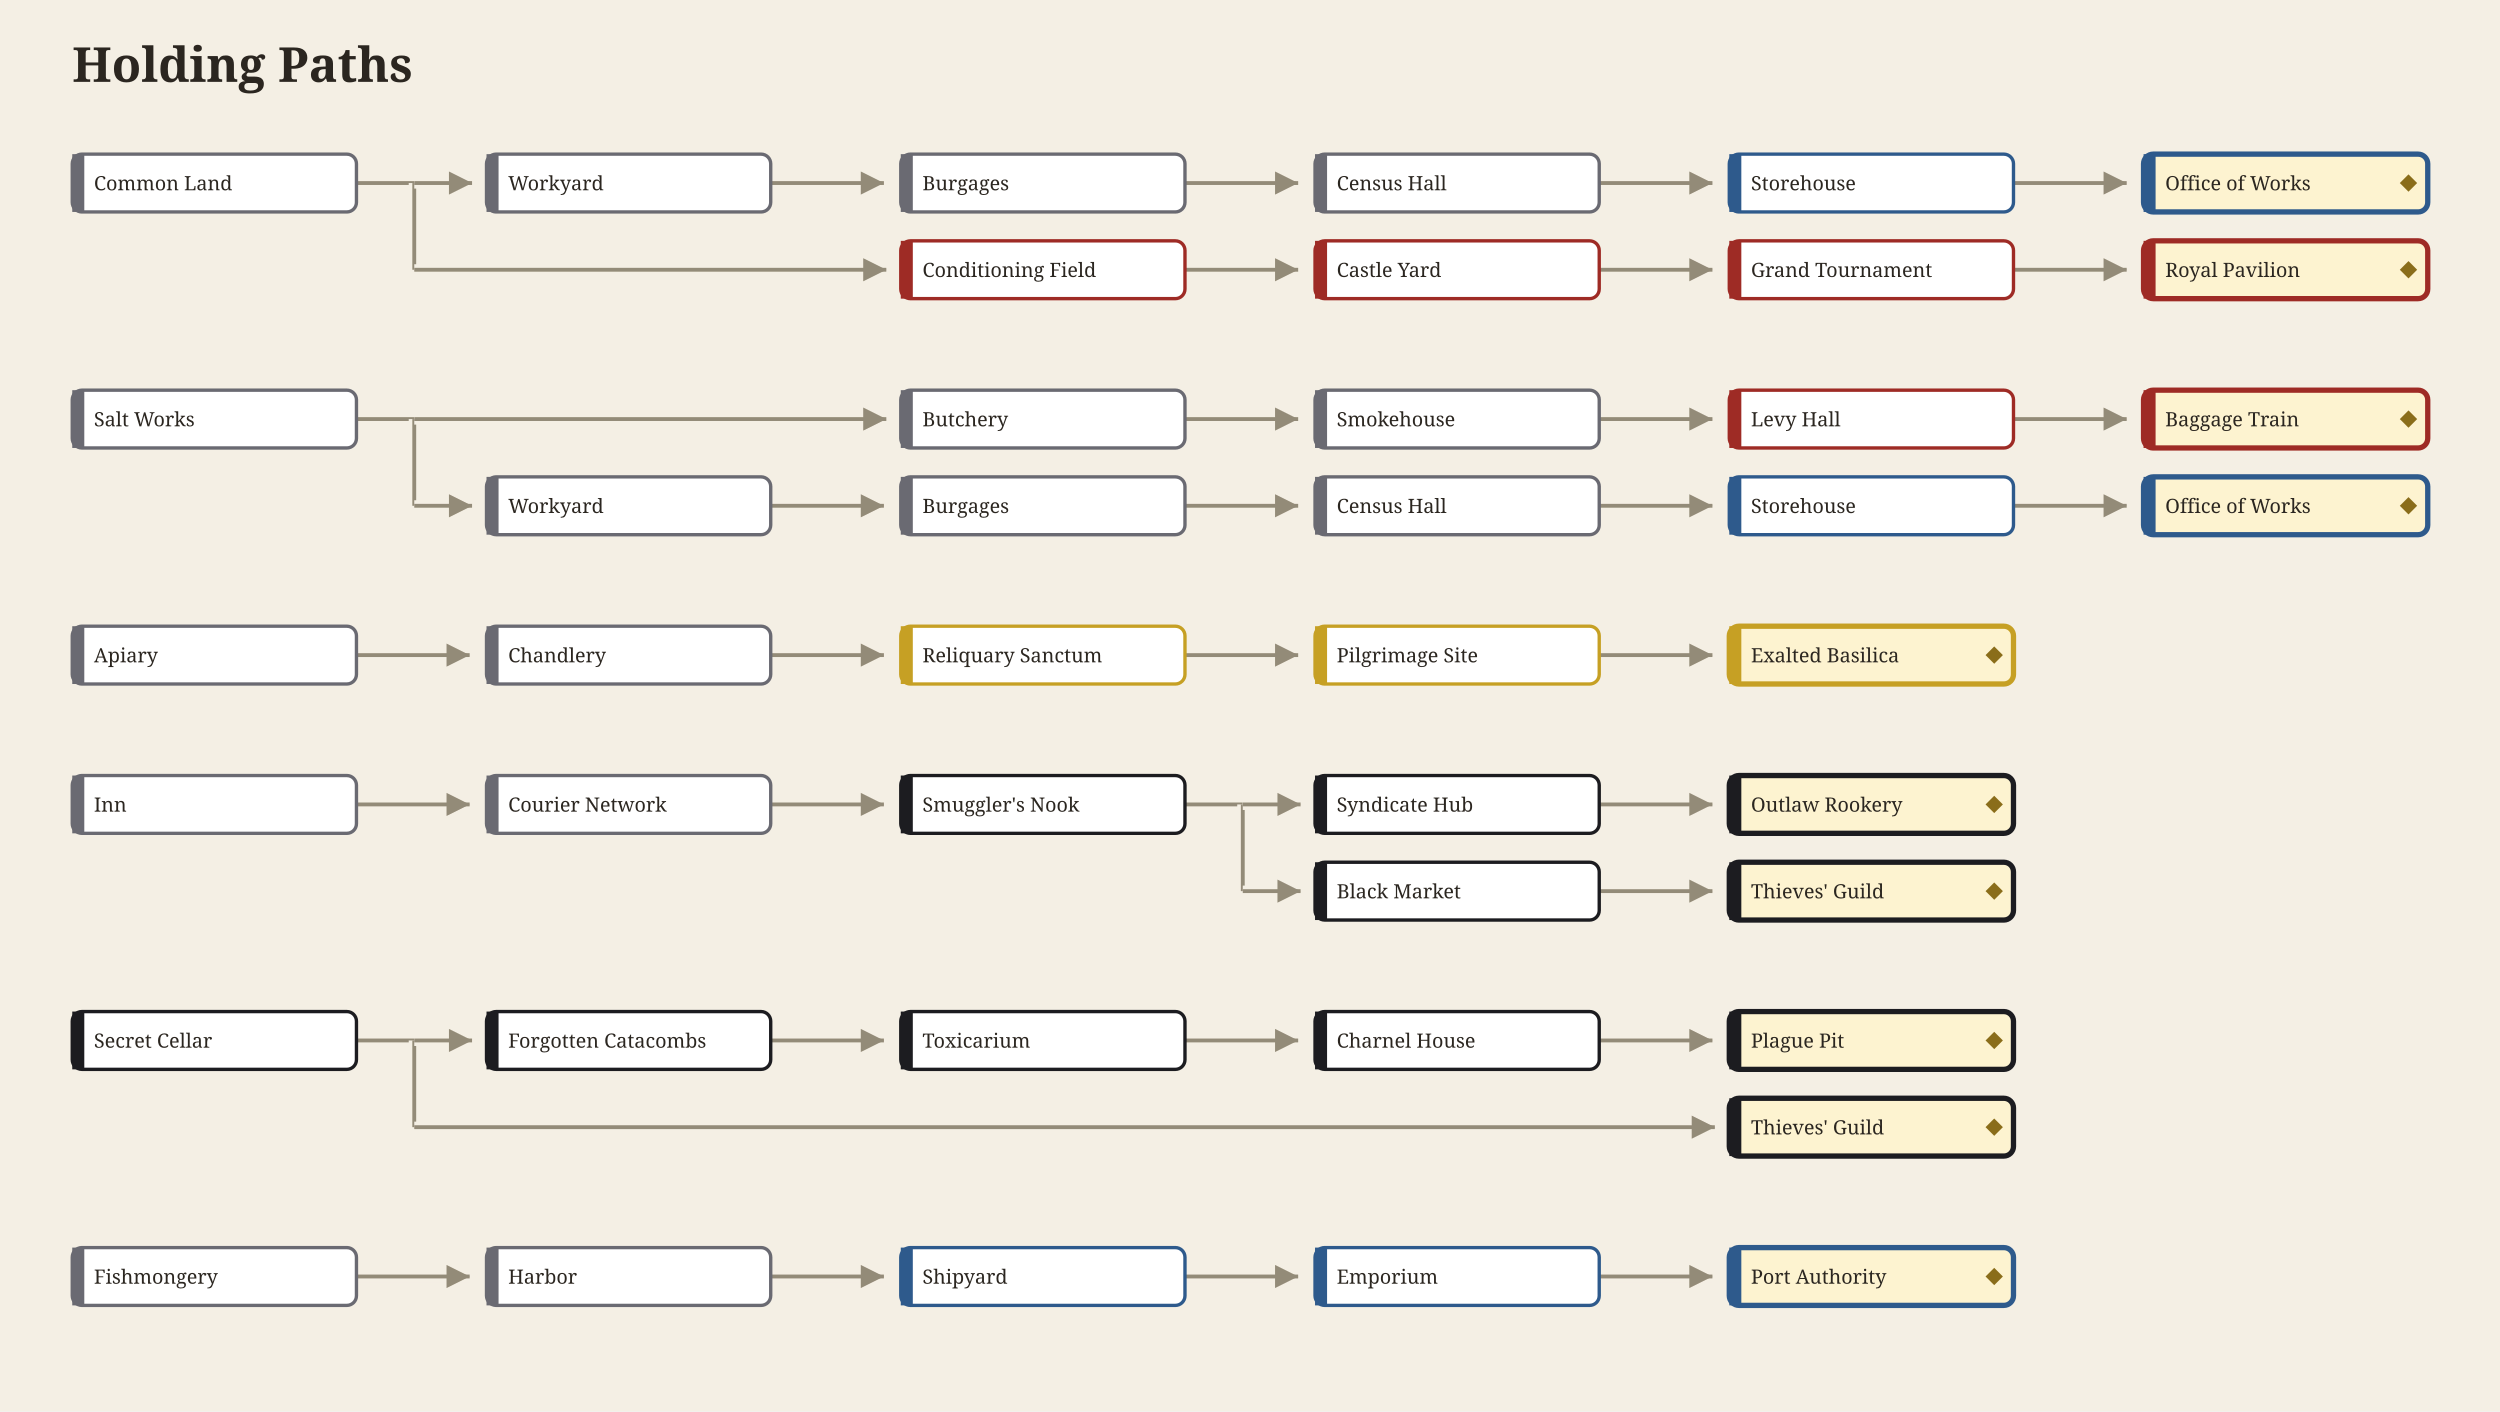
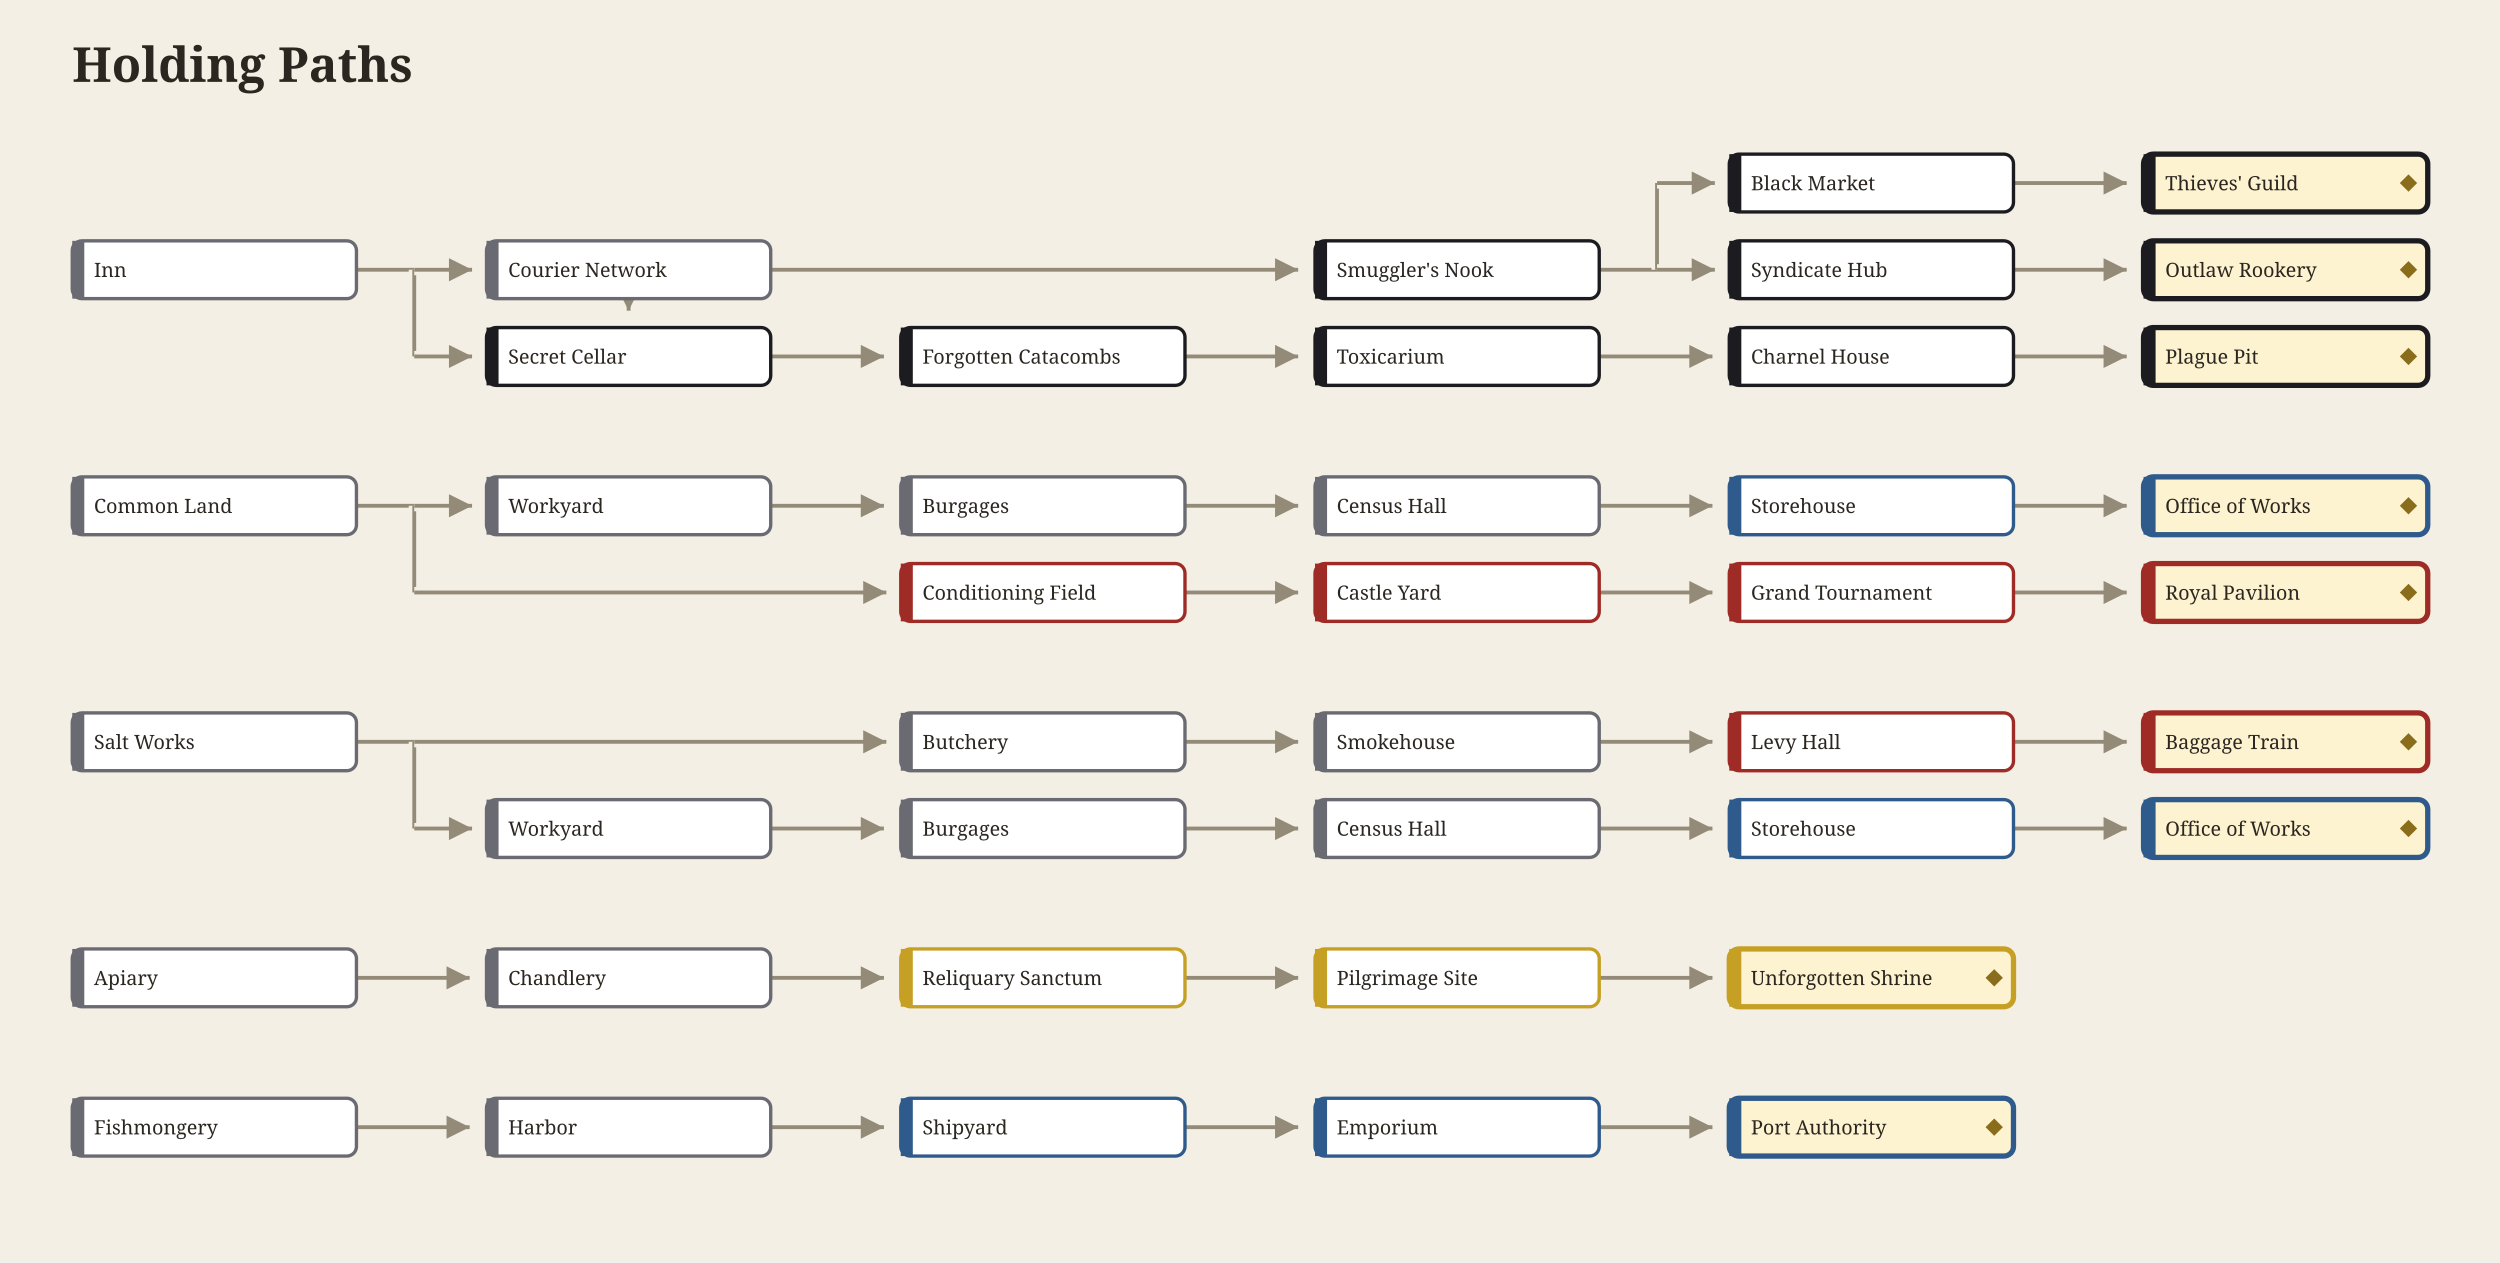
- <svg xmlns="http://www.w3.org/2000/svg" width="1038" height="586" viewBox="0 0 1038 586" font-family="Georgia, serif">
-   <rect width="1038" height="586" fill="#f4efe4" />
+ <svg xmlns="http://www.w3.org/2000/svg" width="1038" height="524" viewBox="0 0 1038 524" font-family="Georgia, serif">
+   <rect width="1038" height="524" fill="#f4efe4" />
  <defs>
    <marker id="arw-2E5A8C" markerWidth="7" markerHeight="7" refX="6" refY="3" orient="auto">
      <path d="M0,0 L6,3 L0,6 Z" fill="#2E5A8C" />
    </marker>
    <marker id="arw-9E2B25" markerWidth="7" markerHeight="7" refX="6" refY="3" orient="auto">
      <path d="M0,0 L6,3 L0,6 Z" fill="#9E2B25" />
    </marker>
    <marker id="arw-1c9c8c" markerWidth="7" markerHeight="7" refX="6" refY="3" orient="auto">
      <path d="M0,0 L6,3 L0,6 Z" fill="#1c9c8c" />
    </marker>
    <marker id="arw-C6A024" markerWidth="7" markerHeight="7" refX="6" refY="3" orient="auto">
      <path d="M0,0 L6,3 L0,6 Z" fill="#C6A024" />
    </marker>
    <marker id="arw-6A3D8F" markerWidth="7" markerHeight="7" refX="6" refY="3" orient="auto">
      <path d="M0,0 L6,3 L0,6 Z" fill="#6A3D8F" />
    </marker>
    <marker id="arw-CC6A1A" markerWidth="7" markerHeight="7" refX="6" refY="3" orient="auto">
      <path d="M0,0 L6,3 L0,6 Z" fill="#CC6A1A" />
    </marker>
    <marker id="arw-3a7d3a" markerWidth="7" markerHeight="7" refX="6" refY="3" orient="auto">
      <path d="M0,0 L6,3 L0,6 Z" fill="#3a7d3a" />
    </marker>
    <marker id="arw-b5347a" markerWidth="7" markerHeight="7" refX="6" refY="3" orient="auto">
      <path d="M0,0 L6,3 L0,6 Z" fill="#b5347a" />
    </marker>
    <marker id="arw-2b6f9e" markerWidth="7" markerHeight="7" refX="6" refY="3" orient="auto">
      <path d="M0,0 L6,3 L0,6 Z" fill="#2b6f9e" />
    </marker>
    <marker id="arw-8a6d1a" markerWidth="7" markerHeight="7" refX="6" refY="3" orient="auto">
      <path d="M0,0 L6,3 L0,6 Z" fill="#8a6d1a" />
    </marker>
    <marker id="arw-5f5647" markerWidth="7" markerHeight="7" refX="6" refY="3" orient="auto">
      <path d="M0,0 L6,3 L0,6 Z" fill="#5f5647" />
    </marker>
    <marker id="arw-7a2ea0" markerWidth="7" markerHeight="7" refX="6" refY="3" orient="auto">
      <path d="M0,0 L6,3 L0,6 Z" fill="#7a2ea0" />
    </marker>
    <marker id="arw-0f8a7e" markerWidth="7" markerHeight="7" refX="6" refY="3" orient="auto">
      <path d="M0,0 L6,3 L0,6 Z" fill="#0f8a7e" />
    </marker>
    <marker id="arw-a83232" markerWidth="7" markerHeight="7" refX="6" refY="3" orient="auto">
      <path d="M0,0 L6,3 L0,6 Z" fill="#a83232" />
    </marker>
    <marker id="arw-8f8672" markerWidth="7" markerHeight="7" refX="6" refY="3" orient="auto">
      <path d="M0,0 L6,3 L0,6 Z" fill="#8f8672" />
    </marker>
  </defs>
  <text x="30" y="34" font-size="20" font-weight="bold" fill="#2b2620">Holding Paths</text>
-   <path d="M148,76 L172,76" fill="none" stroke="#f4efe4" stroke-width="4.6" opacity="1" />
-   <path d="M148,76 L172,76" fill="none" stroke="#8f8672" stroke-width="1.6" opacity="0.95" />
-   <path d="M172,76 L172,112" fill="none" stroke="#f4efe4" stroke-width="4.6" opacity="1" />
-   <path d="M172,76 L172,112" fill="none" stroke="#8f8672" stroke-width="1.6" opacity="0.95" />
-   <path d="M172,76 L196,76" fill="none" stroke="#f4efe4" stroke-width="4.6" opacity="1" />
-   <path d="M172,76 L196,76" fill="none" stroke="#8f8672" stroke-width="1.6" opacity="0.95" marker-end="url(#arw-8f8672)" />
-   <path d="M172,112 L368,112" fill="none" stroke="#f4efe4" stroke-width="4.6" opacity="1" />
-   <path d="M172,112 L368,112" fill="none" stroke="#8f8672" stroke-width="1.6" opacity="0.95" marker-end="url(#arw-8f8672)" />
-   <path d="M320,76 L367,76" fill="none" stroke="#f4efe4" stroke-width="4.6" opacity="1" />
-   <path d="M320,76 L367,76" fill="none" stroke="#8f8672" stroke-width="1.6" opacity="0.95" marker-end="url(#arw-8f8672)" />
-   <path d="M492,76 L539,76" fill="none" stroke="#f4efe4" stroke-width="4.6" opacity="1" />
-   <path d="M492,76 L539,76" fill="none" stroke="#8f8672" stroke-width="1.6" opacity="0.95" marker-end="url(#arw-8f8672)" />
-   <path d="M492,112 L539,112" fill="none" stroke="#f4efe4" stroke-width="4.6" opacity="1" />
-   <path d="M492,112 L539,112" fill="none" stroke="#8f8672" stroke-width="1.6" opacity="0.95" marker-end="url(#arw-8f8672)" />
-   <path d="M664,76 L711,76" fill="none" stroke="#f4efe4" stroke-width="4.6" opacity="1" />
-   <path d="M664,76 L711,76" fill="none" stroke="#8f8672" stroke-width="1.6" opacity="0.95" marker-end="url(#arw-8f8672)" />
-   <path d="M664,112 L711,112" fill="none" stroke="#f4efe4" stroke-width="4.6" opacity="1" />
-   <path d="M664,112 L711,112" fill="none" stroke="#8f8672" stroke-width="1.6" opacity="0.95" marker-end="url(#arw-8f8672)" />
+   <path d="M148,112 L172,112" fill="none" stroke="#f4efe4" stroke-width="4.6" opacity="1" />
+   <path d="M148,112 L172,112" fill="none" stroke="#8f8672" stroke-width="1.6" opacity="0.95" />
+   <path d="M172,112 L172,148" fill="none" stroke="#f4efe4" stroke-width="4.6" opacity="1" />
+   <path d="M172,112 L172,148" fill="none" stroke="#8f8672" stroke-width="1.6" opacity="0.95" />
+   <path d="M172,112 L196,112" fill="none" stroke="#f4efe4" stroke-width="4.6" opacity="1" />
+   <path d="M172,112 L196,112" fill="none" stroke="#8f8672" stroke-width="1.6" opacity="0.95" marker-end="url(#arw-8f8672)" />
+   <path d="M172,148 L196,148" fill="none" stroke="#f4efe4" stroke-width="4.6" opacity="1" />
+   <path d="M172,148 L196,148" fill="none" stroke="#8f8672" stroke-width="1.6" opacity="0.95" marker-end="url(#arw-8f8672)" />
+   <path d="M320,112 L539,112" fill="none" stroke="#f4efe4" stroke-width="4.6" opacity="1" />
+   <path d="M320,112 L539,112" fill="none" stroke="#8f8672" stroke-width="1.6" opacity="0.95" marker-end="url(#arw-8f8672)" />
+   <path d="M320,148 L367,148" fill="none" stroke="#f4efe4" stroke-width="4.6" opacity="1" />
+   <path d="M320,148 L367,148" fill="none" stroke="#8f8672" stroke-width="1.6" opacity="0.95" marker-end="url(#arw-8f8672)" />
+   <path d="M492,148 L539,148" fill="none" stroke="#f4efe4" stroke-width="4.6" opacity="1" />
+   <path d="M492,148 L539,148" fill="none" stroke="#8f8672" stroke-width="1.6" opacity="0.95" marker-end="url(#arw-8f8672)" />
+   <path d="M664,112 L688,112" fill="none" stroke="#f4efe4" stroke-width="4.6" opacity="1" />
+   <path d="M664,112 L688,112" fill="none" stroke="#8f8672" stroke-width="1.6" opacity="0.95" />
+   <path d="M688,76 L688,112" fill="none" stroke="#f4efe4" stroke-width="4.6" opacity="1" />
+   <path d="M688,76 L688,112" fill="none" stroke="#8f8672" stroke-width="1.6" opacity="0.95" />
+   <path d="M688,112 L712,112" fill="none" stroke="#f4efe4" stroke-width="4.6" opacity="1" />
+   <path d="M688,112 L712,112" fill="none" stroke="#8f8672" stroke-width="1.6" opacity="0.95" marker-end="url(#arw-8f8672)" />
+   <path d="M688,76 L712,76" fill="none" stroke="#f4efe4" stroke-width="4.6" opacity="1" />
+   <path d="M688,76 L712,76" fill="none" stroke="#8f8672" stroke-width="1.6" opacity="0.95" marker-end="url(#arw-8f8672)" />
+   <path d="M664,148 L711,148" fill="none" stroke="#f4efe4" stroke-width="4.6" opacity="1" />
+   <path d="M664,148 L711,148" fill="none" stroke="#8f8672" stroke-width="1.6" opacity="0.95" marker-end="url(#arw-8f8672)" />
+   <path d="M836,112 L883,112" fill="none" stroke="#f4efe4" stroke-width="4.6" opacity="1" />
+   <path d="M836,112 L883,112" fill="none" stroke="#8f8672" stroke-width="1.6" opacity="0.95" marker-end="url(#arw-8f8672)" />
+   <path d="M836,148 L883,148" fill="none" stroke="#f4efe4" stroke-width="4.6" opacity="1" />
+   <path d="M836,148 L883,148" fill="none" stroke="#8f8672" stroke-width="1.6" opacity="0.95" marker-end="url(#arw-8f8672)" />
  <path d="M836,76 L883,76" fill="none" stroke="#f4efe4" stroke-width="4.6" opacity="1" />
  <path d="M836,76 L883,76" fill="none" stroke="#8f8672" stroke-width="1.6" opacity="0.95" marker-end="url(#arw-8f8672)" />
-   <path d="M836,112 L883,112" fill="none" stroke="#f4efe4" stroke-width="4.6" opacity="1" />
-   <path d="M836,112 L883,112" fill="none" stroke="#8f8672" stroke-width="1.6" opacity="0.95" marker-end="url(#arw-8f8672)" />
-   <rect x="30" y="64" width="118" height="24" rx="4" fill="#ffffff" stroke="#6a6a72" stroke-width="1.4" />
-   <rect x="30" y="64" width="5" height="24" fill="#6a6a72" />
-   <text x="39" y="79" font-size="8.2" fill="#2b2620">Common Land</text>
-   <rect x="202" y="64" width="118" height="24" rx="4" fill="#ffffff" stroke="#6a6a72" stroke-width="1.4" />
-   <rect x="202" y="64" width="5" height="24" fill="#6a6a72" />
-   <text x="211" y="79" font-size="8.2" fill="#2b2620">Workyard</text>
-   <rect x="374" y="64" width="118" height="24" rx="4" fill="#ffffff" stroke="#6a6a72" stroke-width="1.4" />
-   <rect x="374" y="64" width="5" height="24" fill="#6a6a72" />
-   <text x="383" y="79" font-size="8.2" fill="#2b2620">Burgages</text>
-   <rect x="374" y="100" width="118" height="24" rx="4" fill="#ffffff" stroke="#9E2B25" stroke-width="1.4" />
-   <rect x="374" y="100" width="5" height="24" fill="#9E2B25" />
-   <text x="383" y="115" font-size="8.2" fill="#2b2620">Conditioning Field</text>
-   <rect x="546" y="64" width="118" height="24" rx="4" fill="#ffffff" stroke="#6a6a72" stroke-width="1.4" />
-   <rect x="546" y="64" width="5" height="24" fill="#6a6a72" />
-   <text x="555" y="79" font-size="8.2" fill="#2b2620">Census Hall</text>
-   <rect x="546" y="100" width="118" height="24" rx="4" fill="#ffffff" stroke="#9E2B25" stroke-width="1.4" />
-   <rect x="546" y="100" width="5" height="24" fill="#9E2B25" />
-   <text x="555" y="115" font-size="8.2" fill="#2b2620">Castle Yard</text>
-   <rect x="718" y="64" width="118" height="24" rx="4" fill="#ffffff" stroke="#2E5A8C" stroke-width="1.4" />
-   <rect x="718" y="64" width="5" height="24" fill="#2E5A8C" />
-   <text x="727" y="79" font-size="8.2" fill="#2b2620">Storehouse</text>
-   <rect x="718" y="100" width="118" height="24" rx="4" fill="#ffffff" stroke="#9E2B25" stroke-width="1.4" />
-   <rect x="718" y="100" width="5" height="24" fill="#9E2B25" />
-   <text x="727" y="115" font-size="8.2" fill="#2b2620">Grand Tournament</text>
-   <rect x="890" y="64" width="118" height="24" rx="4" fill="#fdf3d0" stroke="#2E5A8C" stroke-width="2.2" />
-   <rect x="890" y="64" width="5" height="24" fill="#2E5A8C" />
-   <text x="899" y="79" font-size="8.2" fill="#2b2620">Office of Works</text>
+   <path d="M261,124 L261,129" fill="none" stroke="#f4efe4" stroke-width="4.6" opacity="1" />
+   <path d="M261,124 L261,129" fill="none" stroke="#8f8672" stroke-width="1.6" opacity="0.95" marker-end="url(#arw-8f8672)" />
+   <rect x="30" y="100" width="118" height="24" rx="4" fill="#ffffff" stroke="#6a6a72" stroke-width="1.4" />
+   <rect x="30" y="100" width="5" height="24" fill="#6a6a72" />
+   <text x="39" y="115" font-size="8.2" fill="#2b2620">Inn</text>
+   <rect x="202" y="100" width="118" height="24" rx="4" fill="#ffffff" stroke="#6a6a72" stroke-width="1.4" />
+   <rect x="202" y="100" width="5" height="24" fill="#6a6a72" />
+   <text x="211" y="115" font-size="8.2" fill="#2b2620">Courier Network</text>
+   <rect x="202" y="136" width="118" height="24" rx="4" fill="#ffffff" stroke="#1c1c20" stroke-width="1.4" />
+   <rect x="202" y="136" width="5" height="24" fill="#1c1c20" />
+   <text x="211" y="151" font-size="8.2" fill="#2b2620">Secret Cellar</text>
+   <rect x="374" y="136" width="118" height="24" rx="4" fill="#ffffff" stroke="#1c1c20" stroke-width="1.4" />
+   <rect x="374" y="136" width="5" height="24" fill="#1c1c20" />
+   <text x="383" y="151" font-size="8.2" fill="#2b2620">Forgotten Catacombs</text>
+   <rect x="546" y="100" width="118" height="24" rx="4" fill="#ffffff" stroke="#1c1c20" stroke-width="1.4" />
+   <rect x="546" y="100" width="5" height="24" fill="#1c1c20" />
+   <text x="555" y="115" font-size="8.2" fill="#2b2620">Smuggler's Nook</text>
+   <rect x="546" y="136" width="118" height="24" rx="4" fill="#ffffff" stroke="#1c1c20" stroke-width="1.4" />
+   <rect x="546" y="136" width="5" height="24" fill="#1c1c20" />
+   <text x="555" y="151" font-size="8.2" fill="#2b2620">Toxicarium</text>
+   <rect x="718" y="100" width="118" height="24" rx="4" fill="#ffffff" stroke="#1c1c20" stroke-width="1.4" />
+   <rect x="718" y="100" width="5" height="24" fill="#1c1c20" />
+   <text x="727" y="115" font-size="8.2" fill="#2b2620">Syndicate Hub</text>
+   <rect x="718" y="136" width="118" height="24" rx="4" fill="#ffffff" stroke="#1c1c20" stroke-width="1.4" />
+   <rect x="718" y="136" width="5" height="24" fill="#1c1c20" />
+   <text x="727" y="151" font-size="8.2" fill="#2b2620">Charnel House</text>
+   <rect x="718" y="64" width="118" height="24" rx="4" fill="#ffffff" stroke="#1c1c20" stroke-width="1.4" />
+   <rect x="718" y="64" width="5" height="24" fill="#1c1c20" />
+   <text x="727" y="79" font-size="8.2" fill="#2b2620">Black Market</text>
+   <rect x="890" y="100" width="118" height="24" rx="4" fill="#fdf3d0" stroke="#1c1c20" stroke-width="2.2" />
+   <rect x="890" y="100" width="5" height="24" fill="#1c1c20" />
+   <text x="899" y="115" font-size="8.2" fill="#2b2620">Outlaw Rookery</text>
+   <polygon points="1000.0,108.4 1003.6,112.0 1000.0,115.6 996.4,112.0" fill="#8a6d1a" />
+   <rect x="890" y="136" width="118" height="24" rx="4" fill="#fdf3d0" stroke="#1c1c20" stroke-width="2.2" />
+   <rect x="890" y="136" width="5" height="24" fill="#1c1c20" />
+   <text x="899" y="151" font-size="8.2" fill="#2b2620">Plague Pit</text>
+   <polygon points="1000.0,144.4 1003.6,148.0 1000.0,151.6 996.4,148.0" fill="#8a6d1a" />
+   <rect x="890" y="64" width="118" height="24" rx="4" fill="#fdf3d0" stroke="#1c1c20" stroke-width="2.2" />
+   <rect x="890" y="64" width="5" height="24" fill="#1c1c20" />
+   <text x="899" y="79" font-size="8.2" fill="#2b2620">Thieves' Guild</text>
  <polygon points="1000.0,72.4 1003.6,76.0 1000.0,79.6 996.4,76.0" fill="#8a6d1a" />
-   <rect x="890" y="100" width="118" height="24" rx="4" fill="#fdf3d0" stroke="#9E2B25" stroke-width="2.2" />
-   <rect x="890" y="100" width="5" height="24" fill="#9E2B25" />
-   <text x="899" y="115" font-size="8.2" fill="#2b2620">Royal Pavilion</text>
-   <polygon points="1000.0,108.4 1003.6,112.0 1000.0,115.6 996.4,112.0" fill="#8a6d1a" />
-   <path d="M148,174 L172,174" fill="none" stroke="#f4efe4" stroke-width="4.6" opacity="1" />
-   <path d="M148,174 L172,174" fill="none" stroke="#8f8672" stroke-width="1.6" opacity="0.95" />
-   <path d="M172,174 L172,210" fill="none" stroke="#f4efe4" stroke-width="4.6" opacity="1" />
-   <path d="M172,174 L172,210" fill="none" stroke="#8f8672" stroke-width="1.6" opacity="0.95" />
-   <path d="M172,174 L368,174" fill="none" stroke="#f4efe4" stroke-width="4.6" opacity="1" />
-   <path d="M172,174 L368,174" fill="none" stroke="#8f8672" stroke-width="1.6" opacity="0.95" marker-end="url(#arw-8f8672)" />
+   <path d="M148,210 L172,210" fill="none" stroke="#f4efe4" stroke-width="4.6" opacity="1" />
+   <path d="M148,210 L172,210" fill="none" stroke="#8f8672" stroke-width="1.6" opacity="0.95" />
+   <path d="M172,210 L172,246" fill="none" stroke="#f4efe4" stroke-width="4.6" opacity="1" />
+   <path d="M172,210 L172,246" fill="none" stroke="#8f8672" stroke-width="1.6" opacity="0.95" />
  <path d="M172,210 L196,210" fill="none" stroke="#f4efe4" stroke-width="4.6" opacity="1" />
  <path d="M172,210 L196,210" fill="none" stroke="#8f8672" stroke-width="1.6" opacity="0.95" marker-end="url(#arw-8f8672)" />
+   <path d="M172,246 L368,246" fill="none" stroke="#f4efe4" stroke-width="4.6" opacity="1" />
+   <path d="M172,246 L368,246" fill="none" stroke="#8f8672" stroke-width="1.6" opacity="0.95" marker-end="url(#arw-8f8672)" />
  <path d="M320,210 L367,210" fill="none" stroke="#f4efe4" stroke-width="4.6" opacity="1" />
  <path d="M320,210 L367,210" fill="none" stroke="#8f8672" stroke-width="1.6" opacity="0.95" marker-end="url(#arw-8f8672)" />
-   <path d="M492,174 L539,174" fill="none" stroke="#f4efe4" stroke-width="4.6" opacity="1" />
-   <path d="M492,174 L539,174" fill="none" stroke="#8f8672" stroke-width="1.6" opacity="0.95" marker-end="url(#arw-8f8672)" />
  <path d="M492,210 L539,210" fill="none" stroke="#f4efe4" stroke-width="4.6" opacity="1" />
  <path d="M492,210 L539,210" fill="none" stroke="#8f8672" stroke-width="1.6" opacity="0.95" marker-end="url(#arw-8f8672)" />
-   <path d="M664,174 L711,174" fill="none" stroke="#f4efe4" stroke-width="4.6" opacity="1" />
-   <path d="M664,174 L711,174" fill="none" stroke="#8f8672" stroke-width="1.6" opacity="0.95" marker-end="url(#arw-8f8672)" />
+   <path d="M492,246 L539,246" fill="none" stroke="#f4efe4" stroke-width="4.6" opacity="1" />
+   <path d="M492,246 L539,246" fill="none" stroke="#8f8672" stroke-width="1.6" opacity="0.95" marker-end="url(#arw-8f8672)" />
  <path d="M664,210 L711,210" fill="none" stroke="#f4efe4" stroke-width="4.6" opacity="1" />
  <path d="M664,210 L711,210" fill="none" stroke="#8f8672" stroke-width="1.6" opacity="0.95" marker-end="url(#arw-8f8672)" />
-   <path d="M836,174 L883,174" fill="none" stroke="#f4efe4" stroke-width="4.6" opacity="1" />
-   <path d="M836,174 L883,174" fill="none" stroke="#8f8672" stroke-width="1.6" opacity="0.95" marker-end="url(#arw-8f8672)" />
+   <path d="M664,246 L711,246" fill="none" stroke="#f4efe4" stroke-width="4.6" opacity="1" />
+   <path d="M664,246 L711,246" fill="none" stroke="#8f8672" stroke-width="1.6" opacity="0.95" marker-end="url(#arw-8f8672)" />
  <path d="M836,210 L883,210" fill="none" stroke="#f4efe4" stroke-width="4.6" opacity="1" />
  <path d="M836,210 L883,210" fill="none" stroke="#8f8672" stroke-width="1.6" opacity="0.95" marker-end="url(#arw-8f8672)" />
-   <rect x="30" y="162" width="118" height="24" rx="4" fill="#ffffff" stroke="#6a6a72" stroke-width="1.4" />
-   <rect x="30" y="162" width="5" height="24" fill="#6a6a72" />
-   <text x="39" y="177" font-size="8.2" fill="#2b2620">Salt Works</text>
+   <path d="M836,246 L883,246" fill="none" stroke="#f4efe4" stroke-width="4.6" opacity="1" />
+   <path d="M836,246 L883,246" fill="none" stroke="#8f8672" stroke-width="1.6" opacity="0.95" marker-end="url(#arw-8f8672)" />
+   <rect x="30" y="198" width="118" height="24" rx="4" fill="#ffffff" stroke="#6a6a72" stroke-width="1.4" />
+   <rect x="30" y="198" width="5" height="24" fill="#6a6a72" />
+   <text x="39" y="213" font-size="8.2" fill="#2b2620">Common Land</text>
  <rect x="202" y="198" width="118" height="24" rx="4" fill="#ffffff" stroke="#6a6a72" stroke-width="1.4" />
  <rect x="202" y="198" width="5" height="24" fill="#6a6a72" />
  <text x="211" y="213" font-size="8.2" fill="#2b2620">Workyard</text>
-   <rect x="374" y="162" width="118" height="24" rx="4" fill="#ffffff" stroke="#6a6a72" stroke-width="1.4" />
-   <rect x="374" y="162" width="5" height="24" fill="#6a6a72" />
-   <text x="383" y="177" font-size="8.2" fill="#2b2620">Butchery</text>
  <rect x="374" y="198" width="118" height="24" rx="4" fill="#ffffff" stroke="#6a6a72" stroke-width="1.4" />
  <rect x="374" y="198" width="5" height="24" fill="#6a6a72" />
  <text x="383" y="213" font-size="8.2" fill="#2b2620">Burgages</text>
-   <rect x="546" y="162" width="118" height="24" rx="4" fill="#ffffff" stroke="#6a6a72" stroke-width="1.4" />
-   <rect x="546" y="162" width="5" height="24" fill="#6a6a72" />
-   <text x="555" y="177" font-size="8.2" fill="#2b2620">Smokehouse</text>
+   <rect x="374" y="234" width="118" height="24" rx="4" fill="#ffffff" stroke="#9E2B25" stroke-width="1.4" />
+   <rect x="374" y="234" width="5" height="24" fill="#9E2B25" />
+   <text x="383" y="249" font-size="8.2" fill="#2b2620">Conditioning Field</text>
  <rect x="546" y="198" width="118" height="24" rx="4" fill="#ffffff" stroke="#6a6a72" stroke-width="1.4" />
  <rect x="546" y="198" width="5" height="24" fill="#6a6a72" />
  <text x="555" y="213" font-size="8.2" fill="#2b2620">Census Hall</text>
-   <rect x="718" y="162" width="118" height="24" rx="4" fill="#ffffff" stroke="#9E2B25" stroke-width="1.4" />
-   <rect x="718" y="162" width="5" height="24" fill="#9E2B25" />
-   <text x="727" y="177" font-size="8.2" fill="#2b2620">Levy Hall</text>
+   <rect x="546" y="234" width="118" height="24" rx="4" fill="#ffffff" stroke="#9E2B25" stroke-width="1.4" />
+   <rect x="546" y="234" width="5" height="24" fill="#9E2B25" />
+   <text x="555" y="249" font-size="8.2" fill="#2b2620">Castle Yard</text>
  <rect x="718" y="198" width="118" height="24" rx="4" fill="#ffffff" stroke="#2E5A8C" stroke-width="1.4" />
  <rect x="718" y="198" width="5" height="24" fill="#2E5A8C" />
  <text x="727" y="213" font-size="8.2" fill="#2b2620">Storehouse</text>
-   <rect x="890" y="162" width="118" height="24" rx="4" fill="#fdf3d0" stroke="#9E2B25" stroke-width="2.2" />
-   <rect x="890" y="162" width="5" height="24" fill="#9E2B25" />
-   <text x="899" y="177" font-size="8.2" fill="#2b2620">Baggage Train</text>
-   <polygon points="1000.0,170.4 1003.6,174.0 1000.0,177.6 996.4,174.0" fill="#8a6d1a" />
+   <rect x="718" y="234" width="118" height="24" rx="4" fill="#ffffff" stroke="#9E2B25" stroke-width="1.4" />
+   <rect x="718" y="234" width="5" height="24" fill="#9E2B25" />
+   <text x="727" y="249" font-size="8.2" fill="#2b2620">Grand Tournament</text>
  <rect x="890" y="198" width="118" height="24" rx="4" fill="#fdf3d0" stroke="#2E5A8C" stroke-width="2.2" />
  <rect x="890" y="198" width="5" height="24" fill="#2E5A8C" />
  <text x="899" y="213" font-size="8.2" fill="#2b2620">Office of Works</text>
  <polygon points="1000.0,206.4 1003.6,210.0 1000.0,213.6 996.4,210.0" fill="#8a6d1a" />
-   <path d="M148,272 L195,272" fill="none" stroke="#f4efe4" stroke-width="4.6" opacity="1" />
-   <path d="M148,272 L195,272" fill="none" stroke="#8f8672" stroke-width="1.6" opacity="0.95" marker-end="url(#arw-8f8672)" />
-   <path d="M320,272 L367,272" fill="none" stroke="#f4efe4" stroke-width="4.6" opacity="1" />
-   <path d="M320,272 L367,272" fill="none" stroke="#8f8672" stroke-width="1.6" opacity="0.95" marker-end="url(#arw-8f8672)" />
-   <path d="M492,272 L539,272" fill="none" stroke="#f4efe4" stroke-width="4.6" opacity="1" />
-   <path d="M492,272 L539,272" fill="none" stroke="#8f8672" stroke-width="1.6" opacity="0.95" marker-end="url(#arw-8f8672)" />
-   <path d="M664,272 L711,272" fill="none" stroke="#f4efe4" stroke-width="4.6" opacity="1" />
-   <path d="M664,272 L711,272" fill="none" stroke="#8f8672" stroke-width="1.6" opacity="0.95" marker-end="url(#arw-8f8672)" />
-   <rect x="30" y="260" width="118" height="24" rx="4" fill="#ffffff" stroke="#6a6a72" stroke-width="1.4" />
-   <rect x="30" y="260" width="5" height="24" fill="#6a6a72" />
-   <text x="39" y="275" font-size="8.2" fill="#2b2620">Apiary</text>
-   <rect x="202" y="260" width="118" height="24" rx="4" fill="#ffffff" stroke="#6a6a72" stroke-width="1.4" />
-   <rect x="202" y="260" width="5" height="24" fill="#6a6a72" />
-   <text x="211" y="275" font-size="8.2" fill="#2b2620">Chandlery</text>
-   <rect x="374" y="260" width="118" height="24" rx="4" fill="#ffffff" stroke="#C6A024" stroke-width="1.4" />
-   <rect x="374" y="260" width="5" height="24" fill="#C6A024" />
-   <text x="383" y="275" font-size="8.2" fill="#2b2620">Reliquary Sanctum</text>
-   <rect x="546" y="260" width="118" height="24" rx="4" fill="#ffffff" stroke="#C6A024" stroke-width="1.4" />
-   <rect x="546" y="260" width="5" height="24" fill="#C6A024" />
-   <text x="555" y="275" font-size="8.2" fill="#2b2620">Pilgrimage Site</text>
-   <rect x="718" y="260" width="118" height="24" rx="4" fill="#fdf3d0" stroke="#C6A024" stroke-width="2.2" />
-   <rect x="718" y="260" width="5" height="24" fill="#C6A024" />
-   <text x="727" y="275" font-size="8.2" fill="#2b2620">Exalted Basilica</text>
-   <polygon points="828.0,268.4 831.6,272.0 828.0,275.6 824.4,272.0" fill="#8a6d1a" />
-   <path d="M148,334 L195,334" fill="none" stroke="#f4efe4" stroke-width="4.6" opacity="1" />
-   <path d="M148,334 L195,334" fill="none" stroke="#8f8672" stroke-width="1.6" opacity="0.95" marker-end="url(#arw-8f8672)" />
-   <path d="M320,334 L367,334" fill="none" stroke="#f4efe4" stroke-width="4.6" opacity="1" />
-   <path d="M320,334 L367,334" fill="none" stroke="#8f8672" stroke-width="1.6" opacity="0.95" marker-end="url(#arw-8f8672)" />
-   <path d="M492,334 L516,334" fill="none" stroke="#f4efe4" stroke-width="4.6" opacity="1" />
-   <path d="M492,334 L516,334" fill="none" stroke="#8f8672" stroke-width="1.6" opacity="0.95" />
-   <path d="M516,334 L516,370" fill="none" stroke="#f4efe4" stroke-width="4.6" opacity="1" />
-   <path d="M516,334 L516,370" fill="none" stroke="#8f8672" stroke-width="1.6" opacity="0.95" />
-   <path d="M516,334 L540,334" fill="none" stroke="#f4efe4" stroke-width="4.6" opacity="1" />
-   <path d="M516,334 L540,334" fill="none" stroke="#8f8672" stroke-width="1.6" opacity="0.95" marker-end="url(#arw-8f8672)" />
-   <path d="M516,370 L540,370" fill="none" stroke="#f4efe4" stroke-width="4.6" opacity="1" />
-   <path d="M516,370 L540,370" fill="none" stroke="#8f8672" stroke-width="1.6" opacity="0.95" marker-end="url(#arw-8f8672)" />
-   <path d="M664,334 L711,334" fill="none" stroke="#f4efe4" stroke-width="4.6" opacity="1" />
-   <path d="M664,334 L711,334" fill="none" stroke="#8f8672" stroke-width="1.6" opacity="0.95" marker-end="url(#arw-8f8672)" />
-   <path d="M664,370 L711,370" fill="none" stroke="#f4efe4" stroke-width="4.6" opacity="1" />
-   <path d="M664,370 L711,370" fill="none" stroke="#8f8672" stroke-width="1.6" opacity="0.95" marker-end="url(#arw-8f8672)" />
-   <rect x="30" y="322" width="118" height="24" rx="4" fill="#ffffff" stroke="#6a6a72" stroke-width="1.4" />
-   <rect x="30" y="322" width="5" height="24" fill="#6a6a72" />
-   <text x="39" y="337" font-size="8.2" fill="#2b2620">Inn</text>
-   <rect x="202" y="322" width="118" height="24" rx="4" fill="#ffffff" stroke="#6a6a72" stroke-width="1.4" />
-   <rect x="202" y="322" width="5" height="24" fill="#6a6a72" />
-   <text x="211" y="337" font-size="8.2" fill="#2b2620">Courier Network</text>
-   <rect x="374" y="322" width="118" height="24" rx="4" fill="#ffffff" stroke="#1c1c20" stroke-width="1.4" />
-   <rect x="374" y="322" width="5" height="24" fill="#1c1c20" />
-   <text x="383" y="337" font-size="8.2" fill="#2b2620">Smuggler's Nook</text>
-   <rect x="546" y="322" width="118" height="24" rx="4" fill="#ffffff" stroke="#1c1c20" stroke-width="1.4" />
-   <rect x="546" y="322" width="5" height="24" fill="#1c1c20" />
-   <text x="555" y="337" font-size="8.2" fill="#2b2620">Syndicate Hub</text>
-   <rect x="546" y="358" width="118" height="24" rx="4" fill="#ffffff" stroke="#1c1c20" stroke-width="1.4" />
-   <rect x="546" y="358" width="5" height="24" fill="#1c1c20" />
-   <text x="555" y="373" font-size="8.2" fill="#2b2620">Black Market</text>
-   <rect x="718" y="322" width="118" height="24" rx="4" fill="#fdf3d0" stroke="#1c1c20" stroke-width="2.2" />
-   <rect x="718" y="322" width="5" height="24" fill="#1c1c20" />
-   <text x="727" y="337" font-size="8.2" fill="#2b2620">Outlaw Rookery</text>
-   <polygon points="828.0,330.4 831.6,334.0 828.0,337.6 824.4,334.0" fill="#8a6d1a" />
-   <rect x="718" y="358" width="118" height="24" rx="4" fill="#fdf3d0" stroke="#1c1c20" stroke-width="2.2" />
-   <rect x="718" y="358" width="5" height="24" fill="#1c1c20" />
-   <text x="727" y="373" font-size="8.2" fill="#2b2620">Thieves' Guild</text>
-   <polygon points="828.0,366.4 831.6,370.0 828.0,373.6 824.4,370.0" fill="#8a6d1a" />
-   <path d="M148,432 L172,432" fill="none" stroke="#f4efe4" stroke-width="4.6" opacity="1" />
-   <path d="M148,432 L172,432" fill="none" stroke="#8f8672" stroke-width="1.6" opacity="0.95" />
-   <path d="M172,432 L172,468" fill="none" stroke="#f4efe4" stroke-width="4.6" opacity="1" />
-   <path d="M172,432 L172,468" fill="none" stroke="#8f8672" stroke-width="1.6" opacity="0.95" />
-   <path d="M172,432 L196,432" fill="none" stroke="#f4efe4" stroke-width="4.6" opacity="1" />
-   <path d="M172,432 L196,432" fill="none" stroke="#8f8672" stroke-width="1.6" opacity="0.95" marker-end="url(#arw-8f8672)" />
-   <path d="M172,468 L712,468" fill="none" stroke="#f4efe4" stroke-width="4.6" opacity="1" />
-   <path d="M172,468 L712,468" fill="none" stroke="#8f8672" stroke-width="1.6" opacity="0.95" marker-end="url(#arw-8f8672)" />
-   <path d="M320,432 L367,432" fill="none" stroke="#f4efe4" stroke-width="4.6" opacity="1" />
-   <path d="M320,432 L367,432" fill="none" stroke="#8f8672" stroke-width="1.6" opacity="0.95" marker-end="url(#arw-8f8672)" />
-   <path d="M492,432 L539,432" fill="none" stroke="#f4efe4" stroke-width="4.6" opacity="1" />
-   <path d="M492,432 L539,432" fill="none" stroke="#8f8672" stroke-width="1.6" opacity="0.95" marker-end="url(#arw-8f8672)" />
-   <path d="M664,432 L711,432" fill="none" stroke="#f4efe4" stroke-width="4.6" opacity="1" />
-   <path d="M664,432 L711,432" fill="none" stroke="#8f8672" stroke-width="1.6" opacity="0.95" marker-end="url(#arw-8f8672)" />
-   <rect x="30" y="420" width="118" height="24" rx="4" fill="#ffffff" stroke="#1c1c20" stroke-width="1.4" />
-   <rect x="30" y="420" width="5" height="24" fill="#1c1c20" />
-   <text x="39" y="435" font-size="8.2" fill="#2b2620">Secret Cellar</text>
-   <rect x="202" y="420" width="118" height="24" rx="4" fill="#ffffff" stroke="#1c1c20" stroke-width="1.4" />
-   <rect x="202" y="420" width="5" height="24" fill="#1c1c20" />
-   <text x="211" y="435" font-size="8.2" fill="#2b2620">Forgotten Catacombs</text>
-   <rect x="374" y="420" width="118" height="24" rx="4" fill="#ffffff" stroke="#1c1c20" stroke-width="1.4" />
-   <rect x="374" y="420" width="5" height="24" fill="#1c1c20" />
-   <text x="383" y="435" font-size="8.2" fill="#2b2620">Toxicarium</text>
-   <rect x="546" y="420" width="118" height="24" rx="4" fill="#ffffff" stroke="#1c1c20" stroke-width="1.4" />
-   <rect x="546" y="420" width="5" height="24" fill="#1c1c20" />
-   <text x="555" y="435" font-size="8.2" fill="#2b2620">Charnel House</text>
-   <rect x="718" y="420" width="118" height="24" rx="4" fill="#fdf3d0" stroke="#1c1c20" stroke-width="2.2" />
-   <rect x="718" y="420" width="5" height="24" fill="#1c1c20" />
-   <text x="727" y="435" font-size="8.2" fill="#2b2620">Plague Pit</text>
-   <polygon points="828.0,428.4 831.6,432.0 828.0,435.6 824.4,432.0" fill="#8a6d1a" />
-   <rect x="718" y="456" width="118" height="24" rx="4" fill="#fdf3d0" stroke="#1c1c20" stroke-width="2.2" />
-   <rect x="718" y="456" width="5" height="24" fill="#1c1c20" />
-   <text x="727" y="471" font-size="8.2" fill="#2b2620">Thieves' Guild</text>
+   <rect x="890" y="234" width="118" height="24" rx="4" fill="#fdf3d0" stroke="#9E2B25" stroke-width="2.2" />
+   <rect x="890" y="234" width="5" height="24" fill="#9E2B25" />
+   <text x="899" y="249" font-size="8.2" fill="#2b2620">Royal Pavilion</text>
+   <polygon points="1000.0,242.4 1003.6,246.0 1000.0,249.6 996.4,246.0" fill="#8a6d1a" />
+   <path d="M148,308 L172,308" fill="none" stroke="#f4efe4" stroke-width="4.6" opacity="1" />
+   <path d="M148,308 L172,308" fill="none" stroke="#8f8672" stroke-width="1.6" opacity="0.95" />
+   <path d="M172,308 L172,344" fill="none" stroke="#f4efe4" stroke-width="4.6" opacity="1" />
+   <path d="M172,308 L172,344" fill="none" stroke="#8f8672" stroke-width="1.6" opacity="0.95" />
+   <path d="M172,308 L368,308" fill="none" stroke="#f4efe4" stroke-width="4.6" opacity="1" />
+   <path d="M172,308 L368,308" fill="none" stroke="#8f8672" stroke-width="1.6" opacity="0.95" marker-end="url(#arw-8f8672)" />
+   <path d="M172,344 L196,344" fill="none" stroke="#f4efe4" stroke-width="4.6" opacity="1" />
+   <path d="M172,344 L196,344" fill="none" stroke="#8f8672" stroke-width="1.6" opacity="0.95" marker-end="url(#arw-8f8672)" />
+   <path d="M320,344 L367,344" fill="none" stroke="#f4efe4" stroke-width="4.6" opacity="1" />
+   <path d="M320,344 L367,344" fill="none" stroke="#8f8672" stroke-width="1.6" opacity="0.95" marker-end="url(#arw-8f8672)" />
+   <path d="M492,308 L539,308" fill="none" stroke="#f4efe4" stroke-width="4.6" opacity="1" />
+   <path d="M492,308 L539,308" fill="none" stroke="#8f8672" stroke-width="1.6" opacity="0.95" marker-end="url(#arw-8f8672)" />
+   <path d="M492,344 L539,344" fill="none" stroke="#f4efe4" stroke-width="4.6" opacity="1" />
+   <path d="M492,344 L539,344" fill="none" stroke="#8f8672" stroke-width="1.6" opacity="0.95" marker-end="url(#arw-8f8672)" />
+   <path d="M664,308 L711,308" fill="none" stroke="#f4efe4" stroke-width="4.6" opacity="1" />
+   <path d="M664,308 L711,308" fill="none" stroke="#8f8672" stroke-width="1.6" opacity="0.95" marker-end="url(#arw-8f8672)" />
+   <path d="M664,344 L711,344" fill="none" stroke="#f4efe4" stroke-width="4.6" opacity="1" />
+   <path d="M664,344 L711,344" fill="none" stroke="#8f8672" stroke-width="1.6" opacity="0.95" marker-end="url(#arw-8f8672)" />
+   <path d="M836,308 L883,308" fill="none" stroke="#f4efe4" stroke-width="4.6" opacity="1" />
+   <path d="M836,308 L883,308" fill="none" stroke="#8f8672" stroke-width="1.6" opacity="0.95" marker-end="url(#arw-8f8672)" />
+   <path d="M836,344 L883,344" fill="none" stroke="#f4efe4" stroke-width="4.6" opacity="1" />
+   <path d="M836,344 L883,344" fill="none" stroke="#8f8672" stroke-width="1.6" opacity="0.95" marker-end="url(#arw-8f8672)" />
+   <rect x="30" y="296" width="118" height="24" rx="4" fill="#ffffff" stroke="#6a6a72" stroke-width="1.4" />
+   <rect x="30" y="296" width="5" height="24" fill="#6a6a72" />
+   <text x="39" y="311" font-size="8.2" fill="#2b2620">Salt Works</text>
+   <rect x="202" y="332" width="118" height="24" rx="4" fill="#ffffff" stroke="#6a6a72" stroke-width="1.4" />
+   <rect x="202" y="332" width="5" height="24" fill="#6a6a72" />
+   <text x="211" y="347" font-size="8.2" fill="#2b2620">Workyard</text>
+   <rect x="374" y="296" width="118" height="24" rx="4" fill="#ffffff" stroke="#6a6a72" stroke-width="1.4" />
+   <rect x="374" y="296" width="5" height="24" fill="#6a6a72" />
+   <text x="383" y="311" font-size="8.2" fill="#2b2620">Butchery</text>
+   <rect x="374" y="332" width="118" height="24" rx="4" fill="#ffffff" stroke="#6a6a72" stroke-width="1.4" />
+   <rect x="374" y="332" width="5" height="24" fill="#6a6a72" />
+   <text x="383" y="347" font-size="8.2" fill="#2b2620">Burgages</text>
+   <rect x="546" y="296" width="118" height="24" rx="4" fill="#ffffff" stroke="#6a6a72" stroke-width="1.4" />
+   <rect x="546" y="296" width="5" height="24" fill="#6a6a72" />
+   <text x="555" y="311" font-size="8.2" fill="#2b2620">Smokehouse</text>
+   <rect x="546" y="332" width="118" height="24" rx="4" fill="#ffffff" stroke="#6a6a72" stroke-width="1.4" />
+   <rect x="546" y="332" width="5" height="24" fill="#6a6a72" />
+   <text x="555" y="347" font-size="8.2" fill="#2b2620">Census Hall</text>
+   <rect x="718" y="296" width="118" height="24" rx="4" fill="#ffffff" stroke="#9E2B25" stroke-width="1.4" />
+   <rect x="718" y="296" width="5" height="24" fill="#9E2B25" />
+   <text x="727" y="311" font-size="8.2" fill="#2b2620">Levy Hall</text>
+   <rect x="718" y="332" width="118" height="24" rx="4" fill="#ffffff" stroke="#2E5A8C" stroke-width="1.4" />
+   <rect x="718" y="332" width="5" height="24" fill="#2E5A8C" />
+   <text x="727" y="347" font-size="8.2" fill="#2b2620">Storehouse</text>
+   <rect x="890" y="296" width="118" height="24" rx="4" fill="#fdf3d0" stroke="#9E2B25" stroke-width="2.2" />
+   <rect x="890" y="296" width="5" height="24" fill="#9E2B25" />
+   <text x="899" y="311" font-size="8.2" fill="#2b2620">Baggage Train</text>
+   <polygon points="1000.0,304.4 1003.6,308.0 1000.0,311.6 996.4,308.0" fill="#8a6d1a" />
+   <rect x="890" y="332" width="118" height="24" rx="4" fill="#fdf3d0" stroke="#2E5A8C" stroke-width="2.2" />
+   <rect x="890" y="332" width="5" height="24" fill="#2E5A8C" />
+   <text x="899" y="347" font-size="8.2" fill="#2b2620">Office of Works</text>
+   <polygon points="1000.0,340.4 1003.6,344.0 1000.0,347.6 996.4,344.0" fill="#8a6d1a" />
+   <path d="M148,406 L195,406" fill="none" stroke="#f4efe4" stroke-width="4.6" opacity="1" />
+   <path d="M148,406 L195,406" fill="none" stroke="#8f8672" stroke-width="1.6" opacity="0.95" marker-end="url(#arw-8f8672)" />
+   <path d="M320,406 L367,406" fill="none" stroke="#f4efe4" stroke-width="4.6" opacity="1" />
+   <path d="M320,406 L367,406" fill="none" stroke="#8f8672" stroke-width="1.6" opacity="0.95" marker-end="url(#arw-8f8672)" />
+   <path d="M492,406 L539,406" fill="none" stroke="#f4efe4" stroke-width="4.6" opacity="1" />
+   <path d="M492,406 L539,406" fill="none" stroke="#8f8672" stroke-width="1.6" opacity="0.95" marker-end="url(#arw-8f8672)" />
+   <path d="M664,406 L711,406" fill="none" stroke="#f4efe4" stroke-width="4.6" opacity="1" />
+   <path d="M664,406 L711,406" fill="none" stroke="#8f8672" stroke-width="1.6" opacity="0.95" marker-end="url(#arw-8f8672)" />
+   <rect x="30" y="394" width="118" height="24" rx="4" fill="#ffffff" stroke="#6a6a72" stroke-width="1.4" />
+   <rect x="30" y="394" width="5" height="24" fill="#6a6a72" />
+   <text x="39" y="409" font-size="8.2" fill="#2b2620">Apiary</text>
+   <rect x="202" y="394" width="118" height="24" rx="4" fill="#ffffff" stroke="#6a6a72" stroke-width="1.4" />
+   <rect x="202" y="394" width="5" height="24" fill="#6a6a72" />
+   <text x="211" y="409" font-size="8.2" fill="#2b2620">Chandlery</text>
+   <rect x="374" y="394" width="118" height="24" rx="4" fill="#ffffff" stroke="#C6A024" stroke-width="1.4" />
+   <rect x="374" y="394" width="5" height="24" fill="#C6A024" />
+   <text x="383" y="409" font-size="8.2" fill="#2b2620">Reliquary Sanctum</text>
+   <rect x="546" y="394" width="118" height="24" rx="4" fill="#ffffff" stroke="#C6A024" stroke-width="1.4" />
+   <rect x="546" y="394" width="5" height="24" fill="#C6A024" />
+   <text x="555" y="409" font-size="8.2" fill="#2b2620">Pilgrimage Site</text>
+   <rect x="718" y="394" width="118" height="24" rx="4" fill="#fdf3d0" stroke="#C6A024" stroke-width="2.2" />
+   <rect x="718" y="394" width="5" height="24" fill="#C6A024" />
+   <text x="727" y="409" font-size="8.2" fill="#2b2620">Unforgotten Shrine</text>
+   <polygon points="828.0,402.4 831.6,406.0 828.0,409.6 824.4,406.0" fill="#8a6d1a" />
+   <path d="M148,468 L195,468" fill="none" stroke="#f4efe4" stroke-width="4.6" opacity="1" />
+   <path d="M148,468 L195,468" fill="none" stroke="#8f8672" stroke-width="1.6" opacity="0.95" marker-end="url(#arw-8f8672)" />
+   <path d="M320,468 L367,468" fill="none" stroke="#f4efe4" stroke-width="4.6" opacity="1" />
+   <path d="M320,468 L367,468" fill="none" stroke="#8f8672" stroke-width="1.6" opacity="0.95" marker-end="url(#arw-8f8672)" />
+   <path d="M492,468 L539,468" fill="none" stroke="#f4efe4" stroke-width="4.6" opacity="1" />
+   <path d="M492,468 L539,468" fill="none" stroke="#8f8672" stroke-width="1.6" opacity="0.95" marker-end="url(#arw-8f8672)" />
+   <path d="M664,468 L711,468" fill="none" stroke="#f4efe4" stroke-width="4.6" opacity="1" />
+   <path d="M664,468 L711,468" fill="none" stroke="#8f8672" stroke-width="1.6" opacity="0.95" marker-end="url(#arw-8f8672)" />
+   <rect x="30" y="456" width="118" height="24" rx="4" fill="#ffffff" stroke="#6a6a72" stroke-width="1.4" />
+   <rect x="30" y="456" width="5" height="24" fill="#6a6a72" />
+   <text x="39" y="471" font-size="8.2" fill="#2b2620">Fishmongery</text>
+   <rect x="202" y="456" width="118" height="24" rx="4" fill="#ffffff" stroke="#6a6a72" stroke-width="1.4" />
+   <rect x="202" y="456" width="5" height="24" fill="#6a6a72" />
+   <text x="211" y="471" font-size="8.2" fill="#2b2620">Harbor</text>
+   <rect x="374" y="456" width="118" height="24" rx="4" fill="#ffffff" stroke="#2E5A8C" stroke-width="1.4" />
+   <rect x="374" y="456" width="5" height="24" fill="#2E5A8C" />
+   <text x="383" y="471" font-size="8.2" fill="#2b2620">Shipyard</text>
+   <rect x="546" y="456" width="118" height="24" rx="4" fill="#ffffff" stroke="#2E5A8C" stroke-width="1.4" />
+   <rect x="546" y="456" width="5" height="24" fill="#2E5A8C" />
+   <text x="555" y="471" font-size="8.2" fill="#2b2620">Emporium</text>
+   <rect x="718" y="456" width="118" height="24" rx="4" fill="#fdf3d0" stroke="#2E5A8C" stroke-width="2.2" />
+   <rect x="718" y="456" width="5" height="24" fill="#2E5A8C" />
+   <text x="727" y="471" font-size="8.2" fill="#2b2620">Port Authority</text>
  <polygon points="828.0,464.4 831.6,468.0 828.0,471.6 824.4,468.0" fill="#8a6d1a" />
-   <path d="M148,530 L195,530" fill="none" stroke="#f4efe4" stroke-width="4.6" opacity="1" />
-   <path d="M148,530 L195,530" fill="none" stroke="#8f8672" stroke-width="1.6" opacity="0.95" marker-end="url(#arw-8f8672)" />
-   <path d="M320,530 L367,530" fill="none" stroke="#f4efe4" stroke-width="4.6" opacity="1" />
-   <path d="M320,530 L367,530" fill="none" stroke="#8f8672" stroke-width="1.6" opacity="0.95" marker-end="url(#arw-8f8672)" />
-   <path d="M492,530 L539,530" fill="none" stroke="#f4efe4" stroke-width="4.6" opacity="1" />
-   <path d="M492,530 L539,530" fill="none" stroke="#8f8672" stroke-width="1.6" opacity="0.95" marker-end="url(#arw-8f8672)" />
-   <path d="M664,530 L711,530" fill="none" stroke="#f4efe4" stroke-width="4.6" opacity="1" />
-   <path d="M664,530 L711,530" fill="none" stroke="#8f8672" stroke-width="1.6" opacity="0.95" marker-end="url(#arw-8f8672)" />
-   <rect x="30" y="518" width="118" height="24" rx="4" fill="#ffffff" stroke="#6a6a72" stroke-width="1.4" />
-   <rect x="30" y="518" width="5" height="24" fill="#6a6a72" />
-   <text x="39" y="533" font-size="8.2" fill="#2b2620">Fishmongery</text>
-   <rect x="202" y="518" width="118" height="24" rx="4" fill="#ffffff" stroke="#6a6a72" stroke-width="1.4" />
-   <rect x="202" y="518" width="5" height="24" fill="#6a6a72" />
-   <text x="211" y="533" font-size="8.2" fill="#2b2620">Harbor</text>
-   <rect x="374" y="518" width="118" height="24" rx="4" fill="#ffffff" stroke="#2E5A8C" stroke-width="1.4" />
-   <rect x="374" y="518" width="5" height="24" fill="#2E5A8C" />
-   <text x="383" y="533" font-size="8.2" fill="#2b2620">Shipyard</text>
-   <rect x="546" y="518" width="118" height="24" rx="4" fill="#ffffff" stroke="#2E5A8C" stroke-width="1.4" />
-   <rect x="546" y="518" width="5" height="24" fill="#2E5A8C" />
-   <text x="555" y="533" font-size="8.2" fill="#2b2620">Emporium</text>
-   <rect x="718" y="518" width="118" height="24" rx="4" fill="#fdf3d0" stroke="#2E5A8C" stroke-width="2.2" />
-   <rect x="718" y="518" width="5" height="24" fill="#2E5A8C" />
-   <text x="727" y="533" font-size="8.2" fill="#2b2620">Port Authority</text>
-   <polygon points="828.0,526.4 831.6,530.0 828.0,533.6 824.4,530.0" fill="#8a6d1a" />
</svg>
